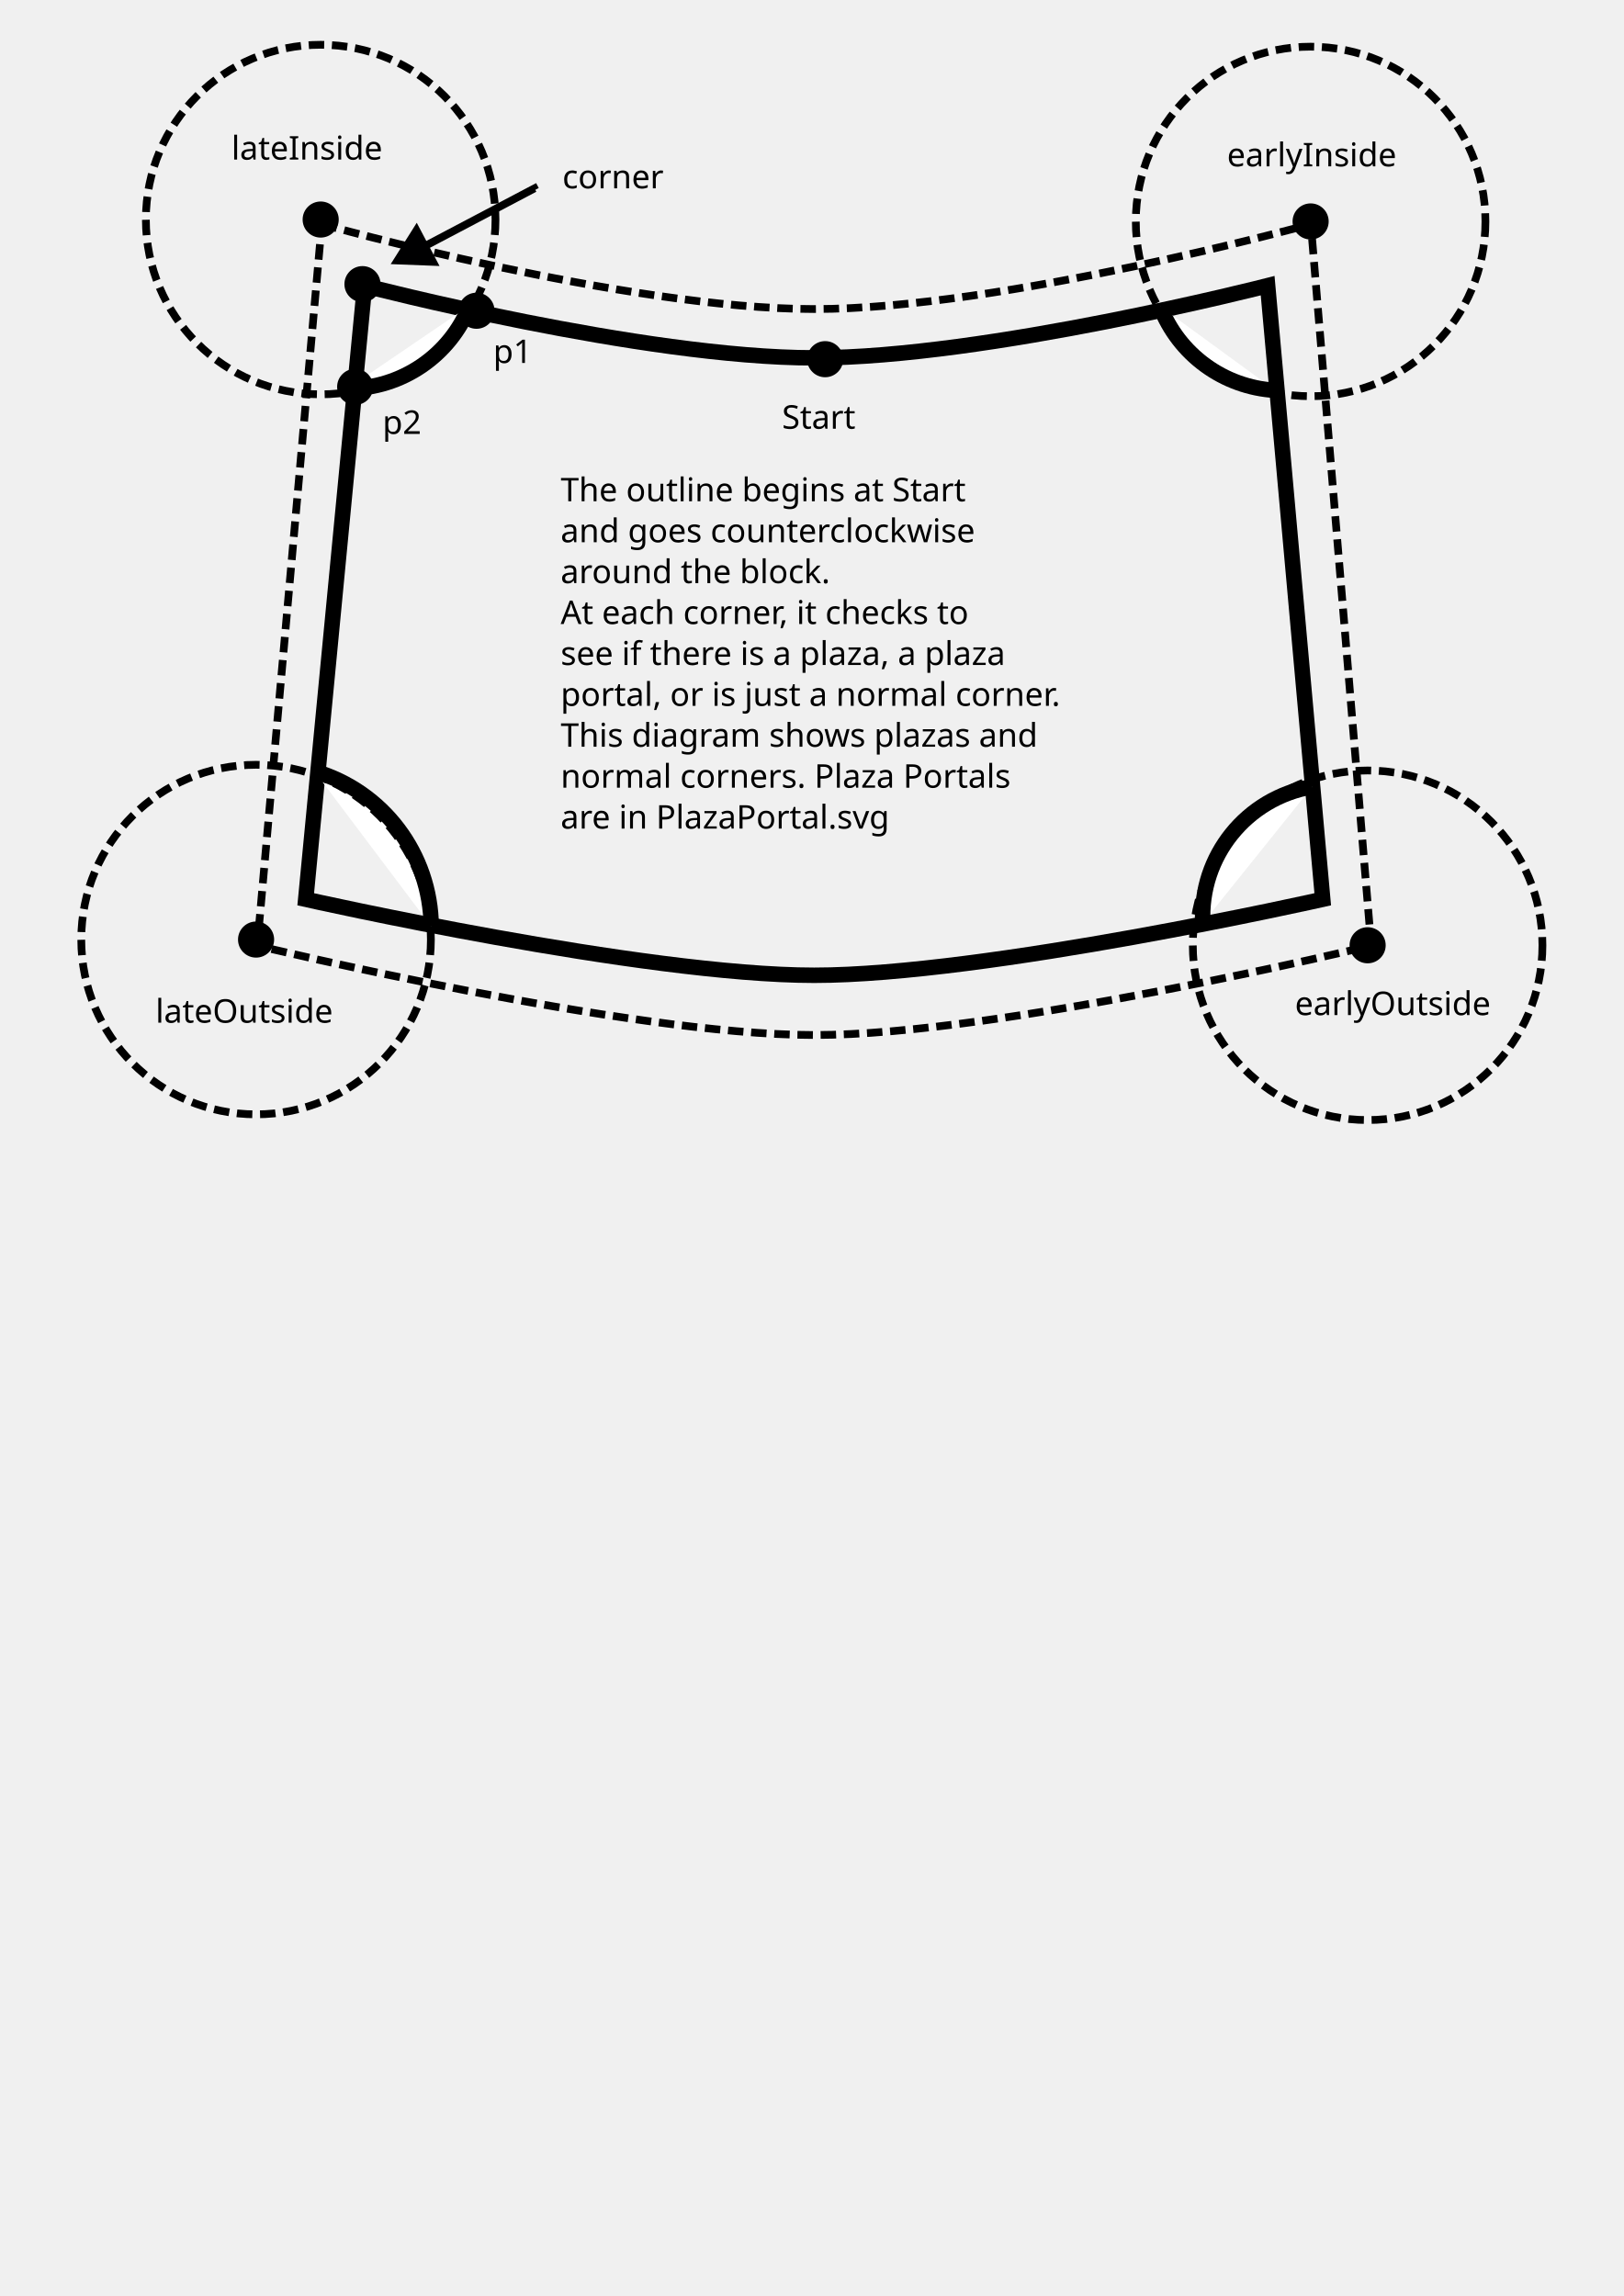
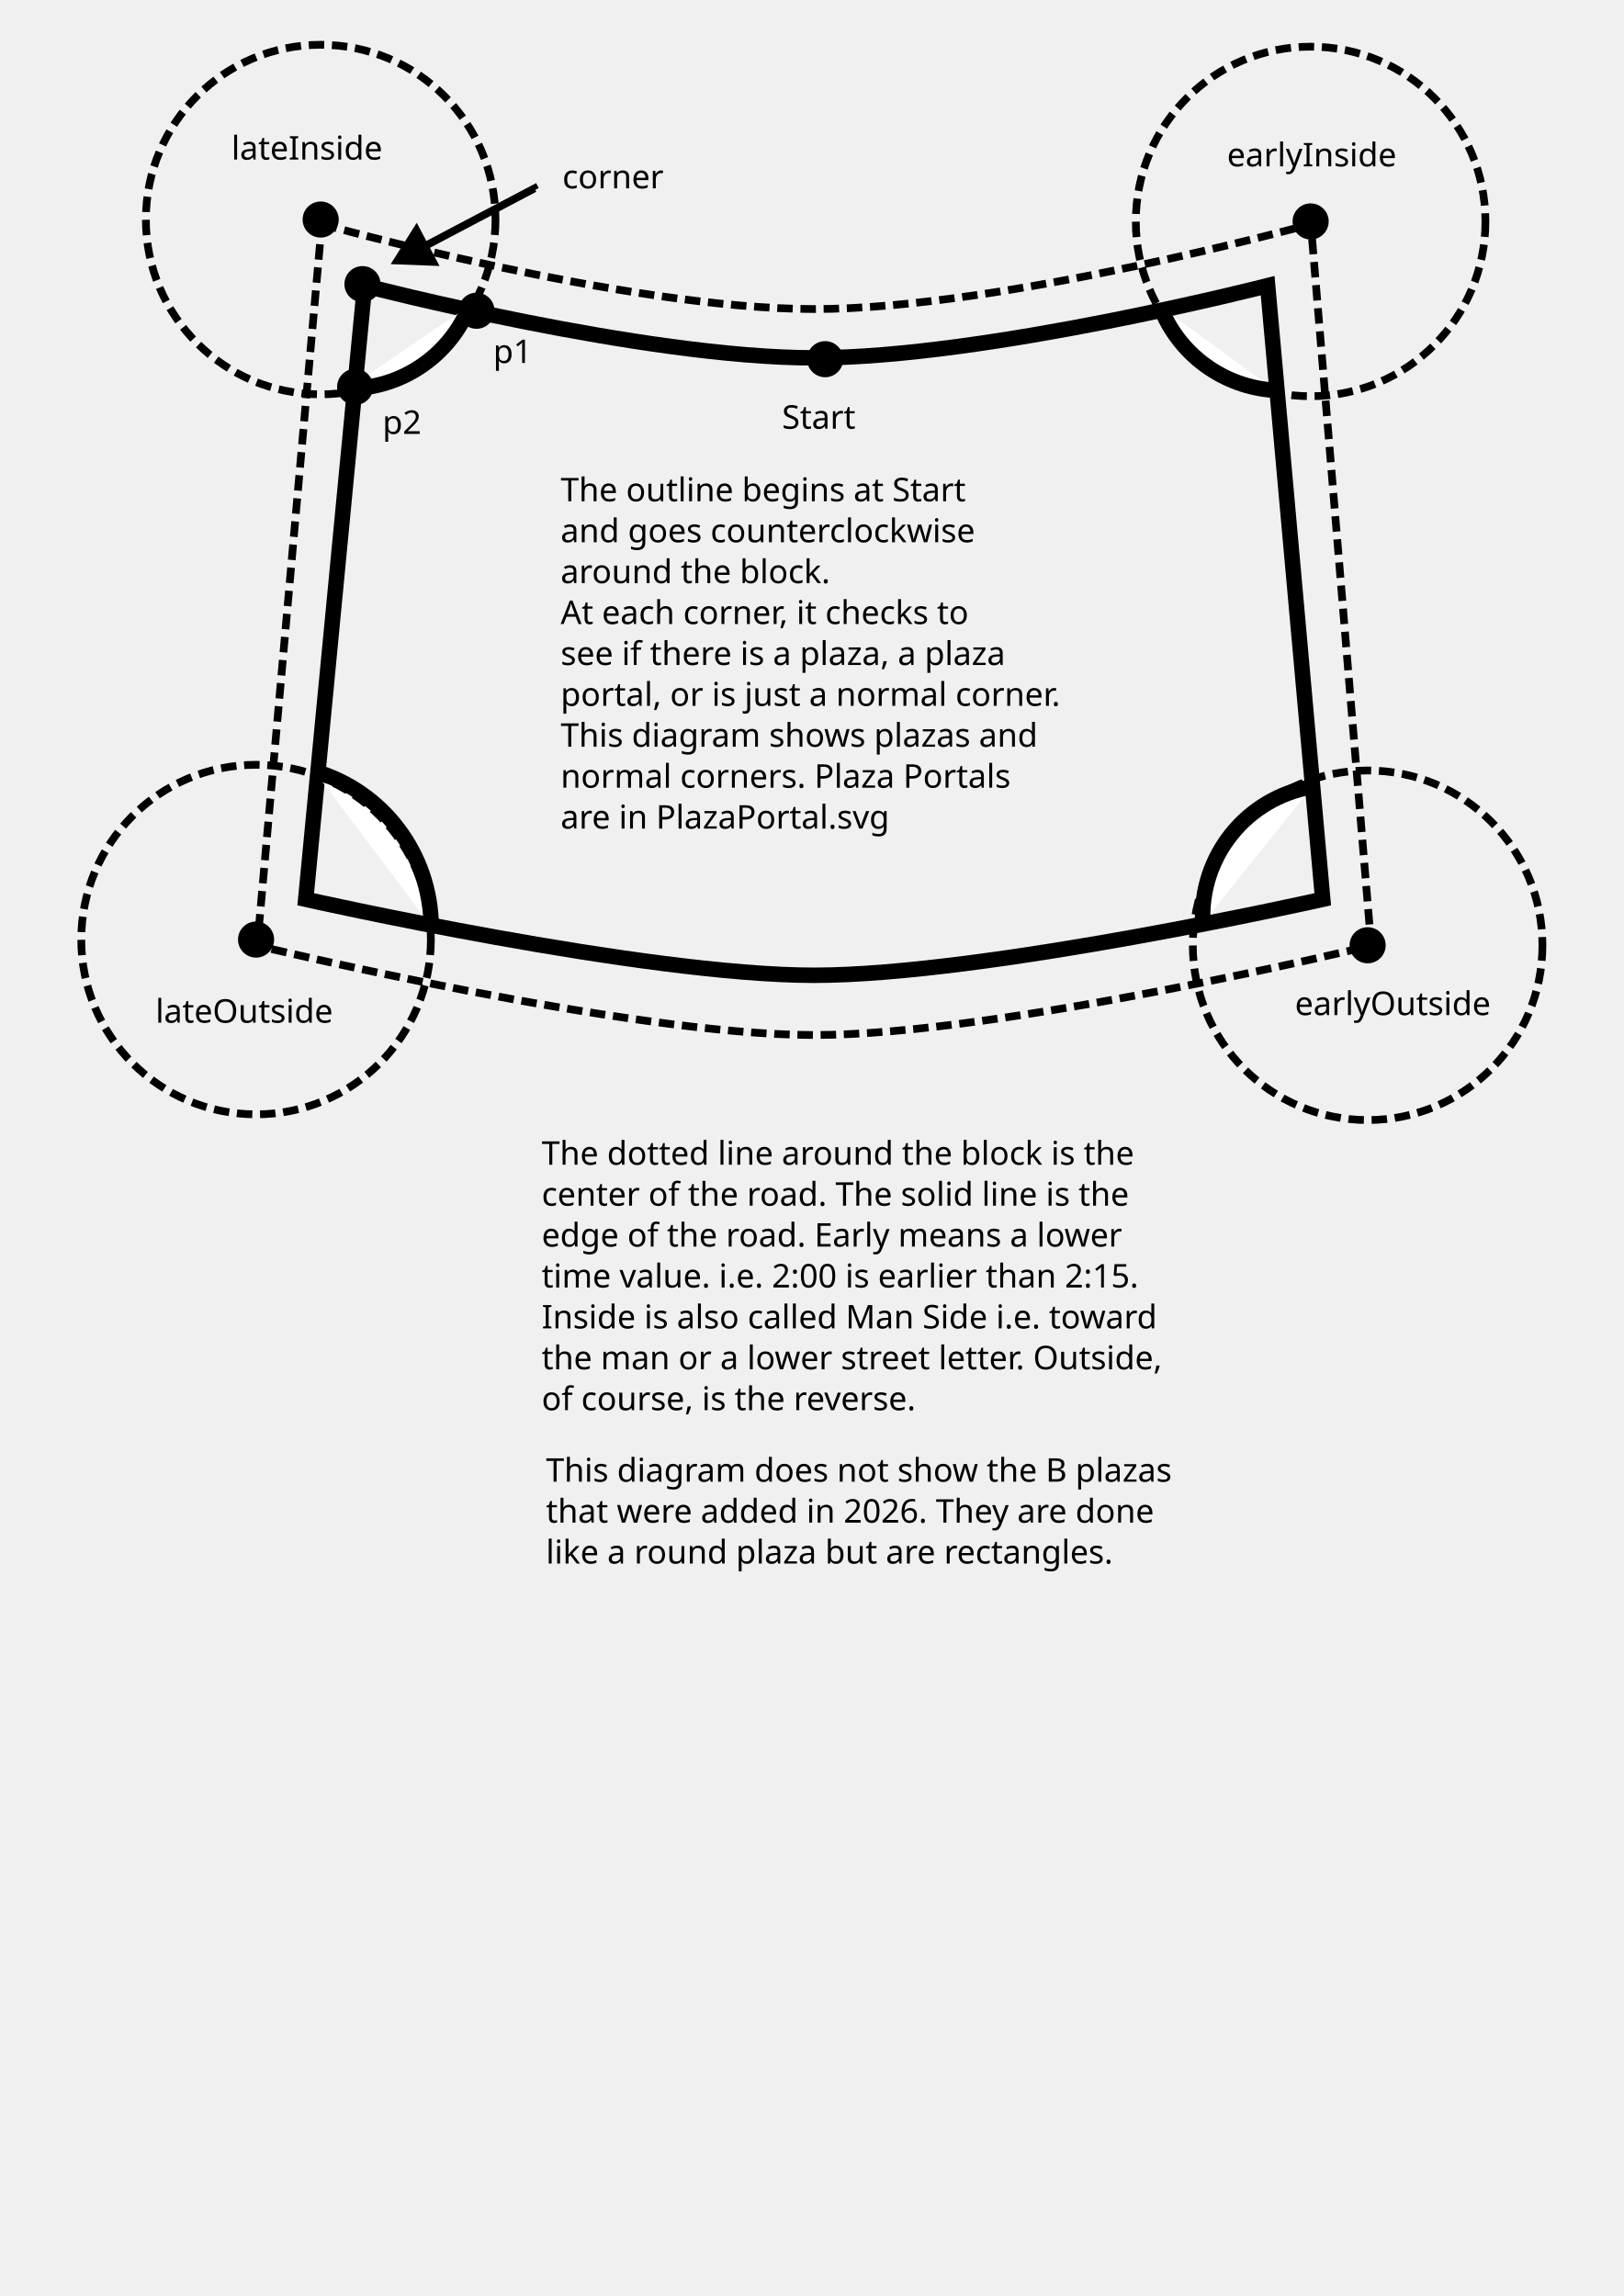
<svg xmlns="http://www.w3.org/2000/svg" width="210mm" height="297mm" viewBox="0 0 210 297" version="1.1" id="svg8">
  <defs id="defs2" />
  <g id="layer1">
    <path style="opacity:1;fill:none;fill-opacity:1;fill-rule:nonzero;stroke:#000000;stroke-width:2;stroke-linecap:butt;stroke-linejoin:miter;stroke-miterlimit:4;stroke-dasharray:none;stroke-opacity:1" d="m 47.157,36.952 c 0,0 35.906,9.338 58.15,9.338 22.244,0 58.641,-9.338 58.641,-9.338 l 7.127,79.375 c 0,0 -43.637,9.83 -65.768,9.83 -22.131,0 -65.768,-9.83 -65.768,-9.83 z" id="rect815" />
    <path style="opacity:1;fill:#ffffff;fill-opacity:1;fill-rule:nonzero;stroke:#000000;stroke-width:2;stroke-linecap:butt;stroke-linejoin:miter;stroke-miterlimit:4;stroke-dasharray:none;stroke-opacity:1" id="path817-11" d="m -101.767,-169.723 a 17.009,17.009 0 0 1 -17.633,14.161" transform="matrix(0,-1,-1,0,0,0)" />
    <path style="opacity:1;fill:#ffffff;fill-opacity:1;fill-rule:nonzero;stroke:#000000;stroke-width:2;stroke-linecap:butt;stroke-linejoin:miter;stroke-miterlimit:4;stroke-dasharray:none;stroke-opacity:1" id="path817-11-9" d="M 50.275,44.945 A 17.009,17.009 0 0 1 39.495,60.773" transform="matrix(0,1,1,0,0,0)" />
    <path style="opacity:1;fill:#ffffff;fill-opacity:1;fill-rule:nonzero;stroke:#000000;stroke-width:2;stroke-linecap:butt;stroke-linejoin:miter;stroke-miterlimit:4;stroke-dasharray:none;stroke-opacity:1" id="path817-11-2" d="M 55.771,-119.837 A 20.881,21.076 0 0 1 40.659,-99.758" transform="scale(1,-1)" />
    <path style="opacity:1;fill:#ffffff;fill-opacity:1;fill-rule:nonzero;stroke:#000000;stroke-width:2;stroke-linecap:butt;stroke-linejoin:miter;stroke-miterlimit:4;stroke-dasharray:none;stroke-opacity:1" id="path817-11-5" d="m -150.04,39.62 a 17.009,17.009 0 0 1 -14.893,10.872" transform="scale(-1,1)" />
    <path style="opacity:1;fill:none;fill-opacity:1;fill-rule:nonzero;stroke:#000000;stroke-width:1;stroke-linecap:butt;stroke-linejoin:miter;stroke-miterlimit:4;stroke-dasharray:2, 1;stroke-dashoffset:0;stroke-opacity:1" d="m 41.614,28.997 c 0,0 39.328,10.98 63.693,10.98 24.364,0 64.231,-10.98 64.231,-10.98 l 7.806,93.331 c 0,0 -47.796,11.558 -72.037,11.558 -24.241,0 -72.037,-11.558 -72.037,-11.558 z" id="rect815-7" />
    <circle style="opacity:1;fill:#000000;fill-opacity:1;fill-rule:nonzero;stroke:none;stroke-width:1;stroke-linecap:butt;stroke-linejoin:miter;stroke-miterlimit:4;stroke-dasharray:2, 1;stroke-dashoffset:0;stroke-opacity:1" id="path902" cx="106.72" cy="46.462" r="2.335" />
    <circle style="opacity:1;fill:#000000;fill-opacity:1;fill-rule:nonzero;stroke:none;stroke-width:1;stroke-linecap:butt;stroke-linejoin:miter;stroke-miterlimit:4;stroke-dasharray:2, 1;stroke-dashoffset:0;stroke-opacity:1" id="path902-5" cx="61.626" cy="40.196" r="2.335" />
    <circle style="opacity:1;fill:#000000;fill-opacity:1;fill-rule:nonzero;stroke:none;stroke-width:1;stroke-linecap:butt;stroke-linejoin:miter;stroke-miterlimit:4;stroke-dasharray:2, 1;stroke-dashoffset:0;stroke-opacity:1" id="path902-4" cx="46.881" cy="36.755" r="2.335" />
    <circle style="opacity:1;fill:#000000;fill-opacity:1;fill-rule:nonzero;stroke:none;stroke-width:1;stroke-linecap:butt;stroke-linejoin:miter;stroke-miterlimit:4;stroke-dasharray:2, 1;stroke-dashoffset:0;stroke-opacity:1" id="path902-51" cx="45.936" cy="50.045" r="2.335" />
    <circle style="opacity:1;fill:none;fill-opacity:1;fill-rule:nonzero;stroke:#000000;stroke-width:1;stroke-linecap:butt;stroke-linejoin:miter;stroke-miterlimit:4;stroke-dasharray:2, 1;stroke-dashoffset:0;stroke-opacity:1" id="path931" cx="176.881" cy="122.275" r="22.609" />
    <circle style="opacity:1;fill:none;fill-opacity:1;fill-rule:nonzero;stroke:#000000;stroke-width:1;stroke-linecap:butt;stroke-linejoin:miter;stroke-miterlimit:4;stroke-dasharray:2, 1;stroke-dashoffset:0;stroke-opacity:1" id="path931-5" cx="169.508" cy="28.646" r="22.609" />
    <circle style="opacity:1;fill:none;fill-opacity:1;fill-rule:nonzero;stroke:#000000;stroke-width:1;stroke-linecap:butt;stroke-linejoin:miter;stroke-miterlimit:4;stroke-dasharray:2, 1;stroke-dashoffset:0;stroke-opacity:1" id="path931-9" r="22.609" cy="28.4" cx="41.475" />
    <circle style="opacity:1;fill:none;fill-opacity:1;fill-rule:nonzero;stroke:#000000;stroke-width:1;stroke-linecap:butt;stroke-linejoin:miter;stroke-miterlimit:4;stroke-dasharray:2, 1;stroke-dashoffset:0;stroke-opacity:1" id="path931-0" cx="33.119" cy="121.538" r="22.609" />
    <text xml:space="preserve" style="font-style:normal;font-variant:normal;font-weight:normal;font-stretch:normal;font-size:10.583px;line-height:125%;font-family:'Times New Roman';-inkscape-font-specification:'Times New Roman, ';letter-spacing:0px;word-spacing:0px;fill:#000000;fill-opacity:1;stroke:none;stroke-width:0.265px;stroke-linecap:butt;stroke-linejoin:miter;stroke-opacity:1" x="158.695" y="21.519" id="text962">
      <tspan id="tspan960" x="158.695" y="21.519" style="font-style:normal;font-variant:normal;font-weight:normal;font-stretch:normal;font-size:4.233px;font-family:sans-serif;-inkscape-font-specification:sans-serif;stroke-width:0.265px">earlyInside</tspan>
    </text>
    <circle style="opacity:1;fill:#000000;fill-opacity:1;fill-rule:nonzero;stroke:none;stroke-width:1;stroke-linecap:butt;stroke-linejoin:miter;stroke-miterlimit:4;stroke-dasharray:2, 1;stroke-dashoffset:0;stroke-opacity:1" id="path902-8" cx="169.508" cy="28.646" r="2.335" />
    <circle style="opacity:1;fill:#000000;fill-opacity:1;fill-rule:nonzero;stroke:none;stroke-width:1;stroke-linecap:butt;stroke-linejoin:miter;stroke-miterlimit:4;stroke-dasharray:2, 1;stroke-dashoffset:0;stroke-opacity:1" id="path902-6" cx="176.881" cy="122.275" r="2.335" />
    <circle style="opacity:1;fill:#000000;fill-opacity:1;fill-rule:nonzero;stroke:none;stroke-width:1;stroke-linecap:butt;stroke-linejoin:miter;stroke-miterlimit:4;stroke-dasharray:2, 1;stroke-dashoffset:0;stroke-opacity:1" id="path902-3" cx="41.475" cy="28.4" r="2.335" />
    <circle style="opacity:1;fill:#000000;fill-opacity:1;fill-rule:nonzero;stroke:none;stroke-width:1;stroke-linecap:butt;stroke-linejoin:miter;stroke-miterlimit:4;stroke-dasharray:2, 1;stroke-dashoffset:0;stroke-opacity:1" id="path902-2" cx="33.119" cy="121.538" r="2.335" />
    <text xml:space="preserve" style="font-style:normal;font-variant:normal;font-weight:normal;font-stretch:normal;font-size:10.583px;line-height:125%;font-family:'Times New Roman';-inkscape-font-specification:'Times New Roman, ';letter-spacing:0px;word-spacing:0px;fill:#000000;fill-opacity:1;stroke:none;stroke-width:0.265px;stroke-linecap:butt;stroke-linejoin:miter;stroke-opacity:1" x="167.471" y="131.307" id="text962-2">
      <tspan id="tspan960-3" x="167.471" y="131.307" style="font-style:normal;font-variant:normal;font-weight:normal;font-stretch:normal;font-size:4.233px;font-family:sans-serif;-inkscape-font-specification:sans-serif;stroke-width:0.265px">earlyOutside</tspan>
    </text>
    <text xml:space="preserve" style="font-style:normal;font-variant:normal;font-weight:normal;font-stretch:normal;font-size:10.583px;line-height:125%;font-family:'Times New Roman';-inkscape-font-specification:'Times New Roman, ';letter-spacing:0px;word-spacing:0px;fill:#000000;fill-opacity:1;stroke:none;stroke-width:0.265px;stroke-linecap:butt;stroke-linejoin:miter;stroke-opacity:1" x="20.117" y="132.29" id="text962-2-3">
      <tspan id="tspan960-3-3" x="20.117" y="132.29" style="font-style:normal;font-variant:normal;font-weight:normal;font-stretch:normal;font-size:4.233px;font-family:sans-serif;-inkscape-font-specification:sans-serif;stroke-width:0.265px">lateOutside</tspan>
    </text>
    <text xml:space="preserve" style="font-style:normal;font-variant:normal;font-weight:normal;font-stretch:normal;font-size:10.583px;line-height:125%;font-family:'Times New Roman';-inkscape-font-specification:'Times New Roman, ';letter-spacing:0px;word-spacing:0px;fill:#000000;fill-opacity:1;stroke:none;stroke-width:0.265px;stroke-linecap:butt;stroke-linejoin:miter;stroke-opacity:1" x="29.93" y="20.64" id="text962-2-3-7">
      <tspan id="tspan960-3-3-2" x="29.93" y="20.64" style="font-style:normal;font-variant:normal;font-weight:normal;font-stretch:normal;font-size:4.233px;font-family:sans-serif;-inkscape-font-specification:sans-serif;stroke-width:0.265px">lateInside</tspan>
    </text>
    <g id="g885" transform="rotate(-27.79015,87.42579,48.65914)">
      <path id="path879" d="M 64.712,18.634 H 82.571 V 18.853 18.607" style="fill:none;fill-rule:evenodd;stroke:#000000;stroke-width:1;stroke-linecap:butt;stroke-linejoin:miter;stroke-miterlimit:4;stroke-dasharray:none;stroke-opacity:1" />
      <path d="m 61.544,18.634 5.474,-3.16 0,6.321 z" id="path881" style="opacity:1;fill:#000001;fill-opacity:1;fill-rule:nonzero;stroke:none;stroke-width:1;stroke-linecap:butt;stroke-linejoin:miter;stroke-miterlimit:4;stroke-dasharray:none;stroke-dashoffset:0;stroke-opacity:1" />
    </g>
    <text xml:space="preserve" style="font-style:normal;font-variant:normal;font-weight:normal;font-stretch:normal;font-size:10.583px;line-height:125%;font-family:'Times New Roman';-inkscape-font-specification:'Times New Roman, ';letter-spacing:0px;word-spacing:0px;fill:#000000;fill-opacity:1;stroke:none;stroke-width:0.265px;stroke-linecap:butt;stroke-linejoin:miter;stroke-opacity:1" x="101.138" y="55.451" id="text889">
      <tspan id="tspan887" x="101.138" y="55.451" style="font-style:normal;font-variant:normal;font-weight:normal;font-stretch:normal;font-size:4.233px;font-family:sans-serif;-inkscape-font-specification:sans-serif;stroke-width:0.265px">Start</tspan>
    </text>
    <text xml:space="preserve" style="font-style:normal;font-variant:normal;font-weight:normal;font-stretch:normal;font-size:4.233px;line-height:125%;font-family:sans-serif;-inkscape-font-specification:sans-serif;letter-spacing:0px;word-spacing:0px;fill:#000000;fill-opacity:1;stroke:none;stroke-width:0.265px;stroke-linecap:butt;stroke-linejoin:miter;stroke-opacity:1" x="63.788" y="46.953" id="text893">
      <tspan id="tspan891" x="63.788" y="46.953" style="stroke-width:0.265px">p1</tspan>
    </text>
    <text xml:space="preserve" style="font-style:normal;font-variant:normal;font-weight:normal;font-stretch:normal;font-size:4.233px;line-height:125%;font-family:sans-serif;-inkscape-font-specification:sans-serif;letter-spacing:0px;word-spacing:0px;fill:#000000;fill-opacity:1;stroke:none;stroke-width:0.265px;stroke-linecap:butt;stroke-linejoin:miter;stroke-opacity:1" x="49.474" y="56.122" id="text897">
      <tspan id="tspan895" x="49.474" y="56.122" style="stroke-width:0.265px">p2</tspan>
    </text>
    <text xml:space="preserve" style="font-style:normal;font-variant:normal;font-weight:normal;font-stretch:normal;font-size:4.233px;line-height:125%;font-family:sans-serif;-inkscape-font-specification:sans-serif;letter-spacing:0px;word-spacing:0px;fill:#000000;fill-opacity:1;stroke:none;stroke-width:0.265px;stroke-linecap:butt;stroke-linejoin:miter;stroke-opacity:1" x="72.734" y="24.363" id="text901">
      <tspan id="tspan899" x="72.734" y="24.363" style="stroke-width:0.265px">corner</tspan>
    </text>
    <text xml:space="preserve" style="font-style:normal;font-variant:normal;font-weight:normal;font-stretch:normal;font-size:4.233px;line-height:125%;font-family:sans-serif;-inkscape-font-specification:sans-serif;letter-spacing:0px;word-spacing:0px;fill:#000000;fill-opacity:1;stroke:none;stroke-width:0.265px;stroke-linecap:butt;stroke-linejoin:miter;stroke-opacity:1" x="72.51" y="64.845" id="text905">
      <tspan id="tspan903" x="72.51" y="64.845" style="stroke-width:0.265px">The outline begins at Start</tspan>
      <tspan x="72.51" y="70.137" style="stroke-width:0.265px" id="tspan907">and goes counterclockwise</tspan>
      <tspan x="72.51" y="75.428" style="stroke-width:0.265px" id="tspan909">around the block.</tspan>
      <tspan x="72.51" y="80.72" style="stroke-width:0.265px" id="tspan911">At each corner, it checks to</tspan>
      <tspan x="72.51" y="86.012" style="stroke-width:0.265px" id="tspan913">see if there is a plaza, a plaza </tspan>
      <tspan x="72.51" y="91.303" style="stroke-width:0.265px" id="tspan915">portal, or is just a normal corner.</tspan>
      <tspan x="72.51" y="96.595" style="stroke-width:0.265px" id="tspan917">This diagram shows plazas and </tspan>
      <tspan x="72.51" y="101.887" style="stroke-width:0.265px" id="tspan919">normal corners. Plaza Portals </tspan>
      <tspan x="72.51" y="107.178" style="stroke-width:0.265px" id="tspan921">are in PlazaPortal.svg</tspan>
    </text>
+     <text xml:space="preserve" style="font-style:normal;font-variant:normal;font-weight:normal;font-stretch:normal;font-size:4.233px;line-height:125%;font-family:sans-serif;-inkscape-font-specification:sans-serif;letter-spacing:0px;word-spacing:0px;fill:#000000;fill-opacity:1;stroke:none;stroke-width:0.265px;stroke-linecap:butt;stroke-linejoin:miter;stroke-opacity:1" x="70.055" y="150.666" id="text905-4">
+       <tspan x="70.055" y="150.666" style="stroke-width:0.265px" id="tspan921-5">The dotted line around the block is the</tspan>
+       <tspan x="70.055" y="155.958" style="stroke-width:0.265px" id="tspan8">center of the road. The solid line is the </tspan>
+       <tspan x="70.055" y="161.25" style="stroke-width:0.265px" id="tspan9">edge of the road. Early means a lower</tspan>
+       <tspan x="70.055" y="166.541" style="stroke-width:0.265px" id="tspan10">time value. i.e. 2:00 is earlier than 2:15.</tspan>
+       <tspan x="70.055" y="171.833" style="stroke-width:0.265px" id="tspan11">Inside is also called Man Side i.e. toward</tspan>
+       <tspan x="70.055" y="177.125" style="stroke-width:0.265px" id="tspan12">the man or a lower street letter. Outside,</tspan>
+       <tspan x="70.055" y="182.416" style="stroke-width:0.265px" id="tspan13">of course, is the reverse.</tspan>
+     </text>
+     <text xml:space="preserve" style="font-size:4.939px;line-height:1.25;font-family:'Liberation Sans';-inkscape-font-specification:'Liberation Sans';text-align:center;letter-spacing:0px;word-spacing:0px;text-anchor:middle;stroke-width:0.265" x="79.398" y="194.804" id="text14">
+       <tspan id="tspan14" style="stroke-width:0.265" x="79.398" y="194.804" />
+     </text>
+     <g id="layer1-1" transform="translate(-1.899013,126.8202)">
+       <text xml:space="preserve" style="font-style:normal;font-variant:normal;font-weight:normal;font-stretch:normal;font-size:4.233px;line-height:125%;font-family:sans-serif;-inkscape-font-specification:sans-serif;letter-spacing:0px;word-spacing:0px;fill:#000000;fill-opacity:1;stroke:none;stroke-width:0.265px;stroke-linecap:butt;stroke-linejoin:miter;stroke-opacity:1" x="72.51" y="64.845" id="text905-7">
+         <tspan x="72.51" y="64.845" style="stroke-width:0.265px" id="tspan911-2">This diagram does not show the B plazas</tspan>
+         <tspan x="72.51" y="70.137" style="stroke-width:0.265px" id="tspan17">that were added in 2026. They are done</tspan>
+         <tspan x="72.51" y="75.428" style="stroke-width:0.265px" id="tspan18">like a round plaza but are rectangles.</tspan>
+         <tspan x="72.51" y="80.72" style="stroke-width:0.265px" id="tspan921-2" />
+       </text>
+     </g>
  </g>
</svg>
